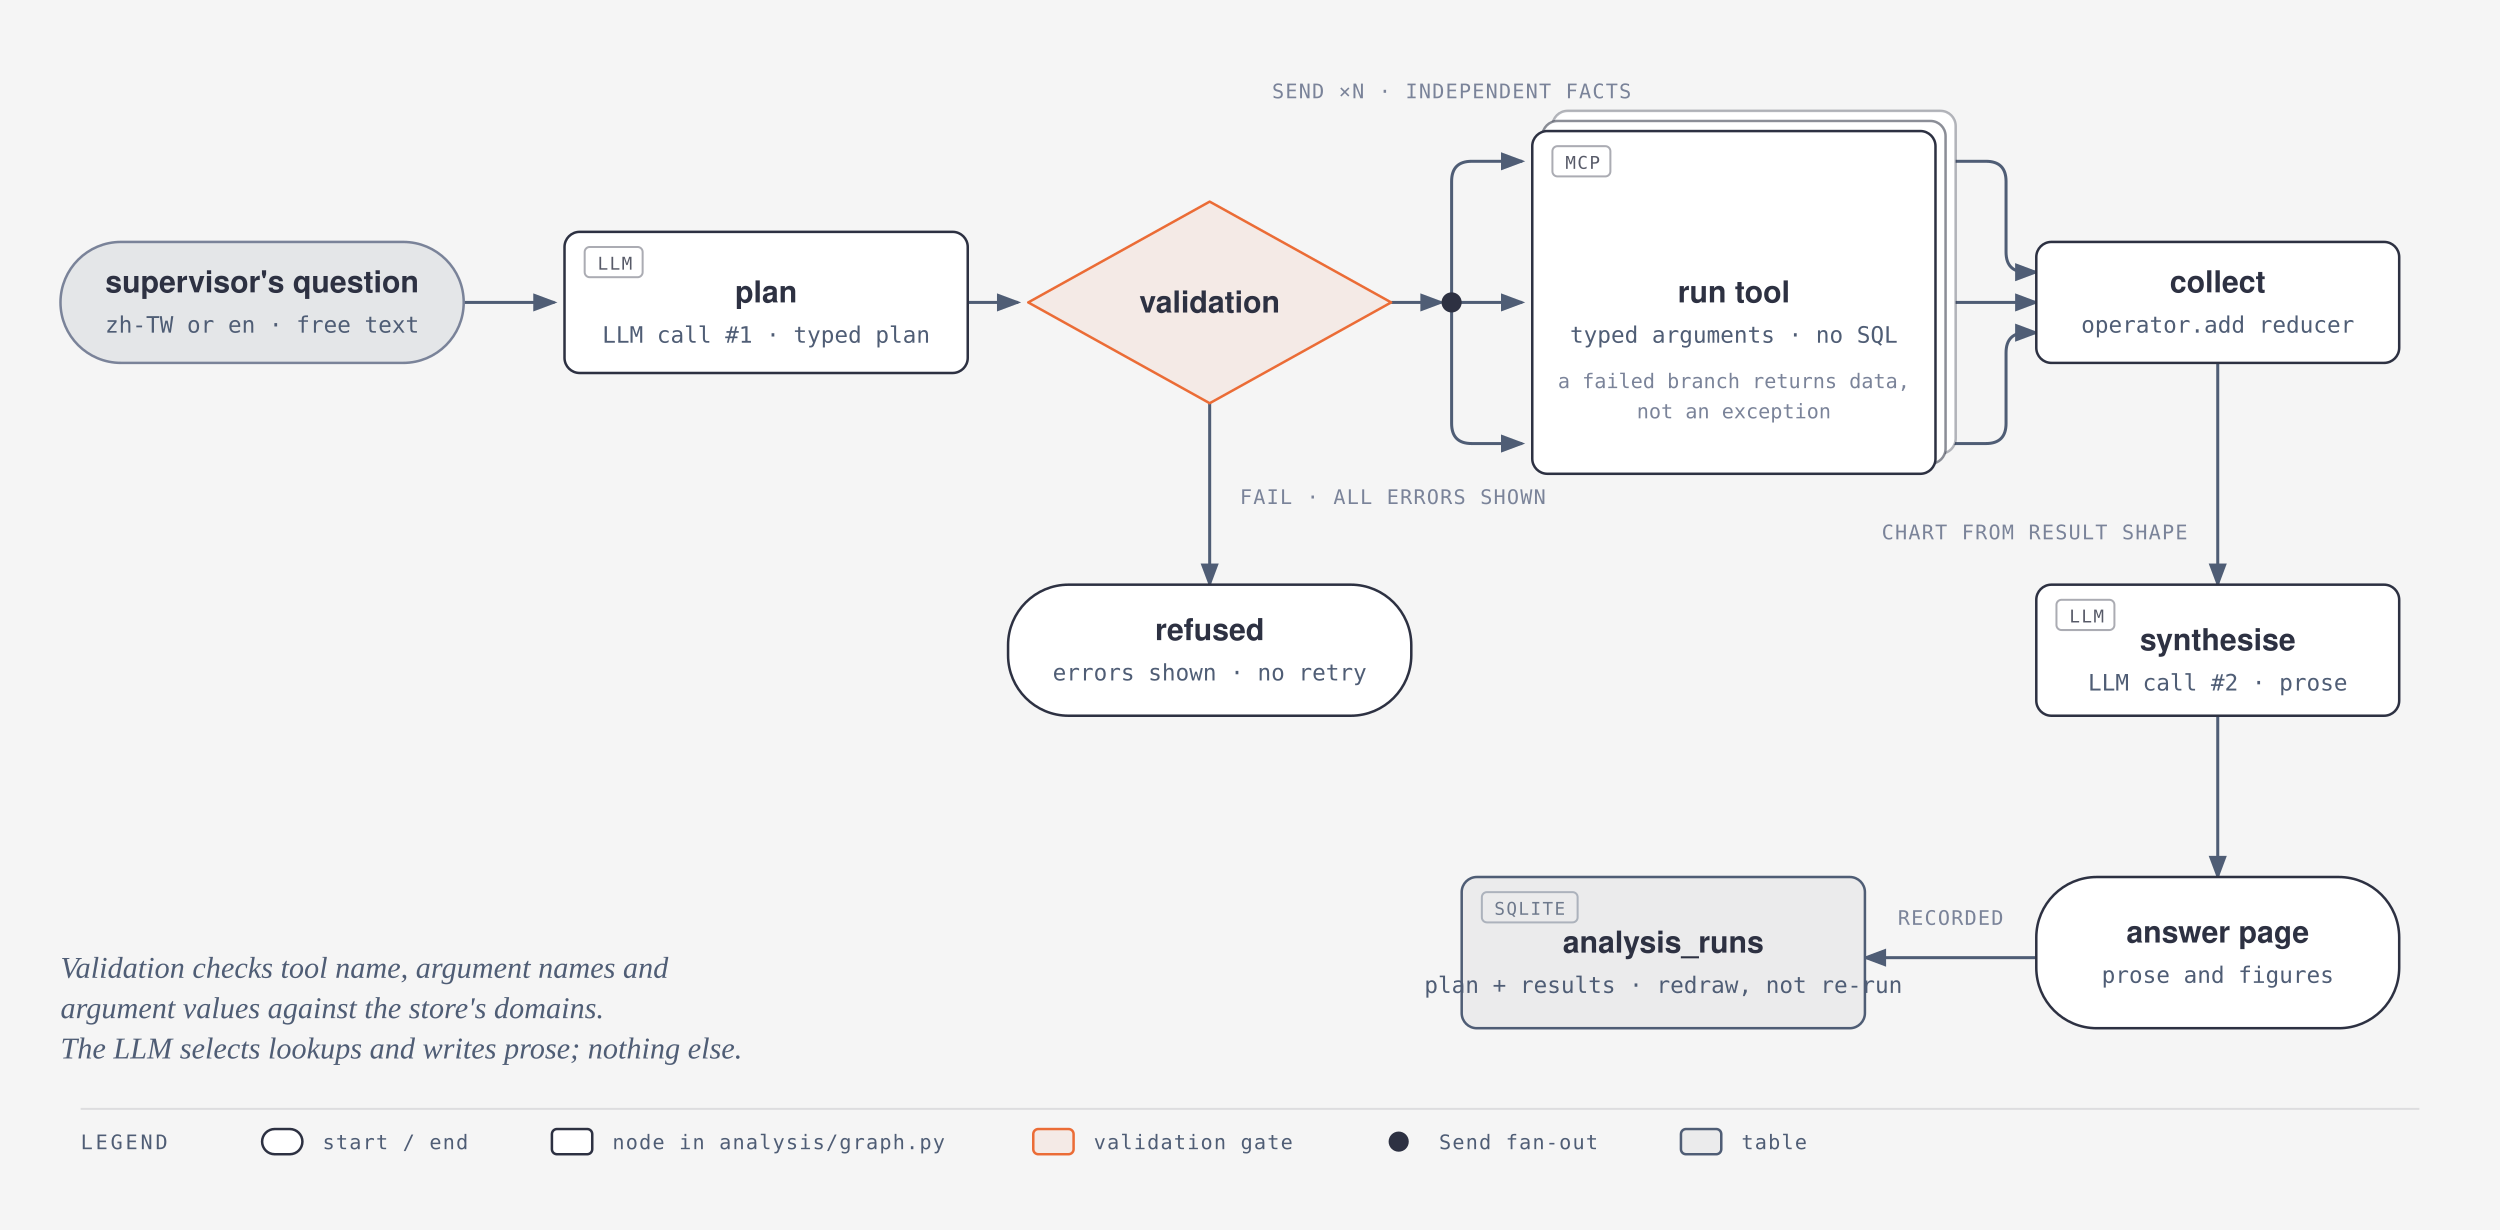
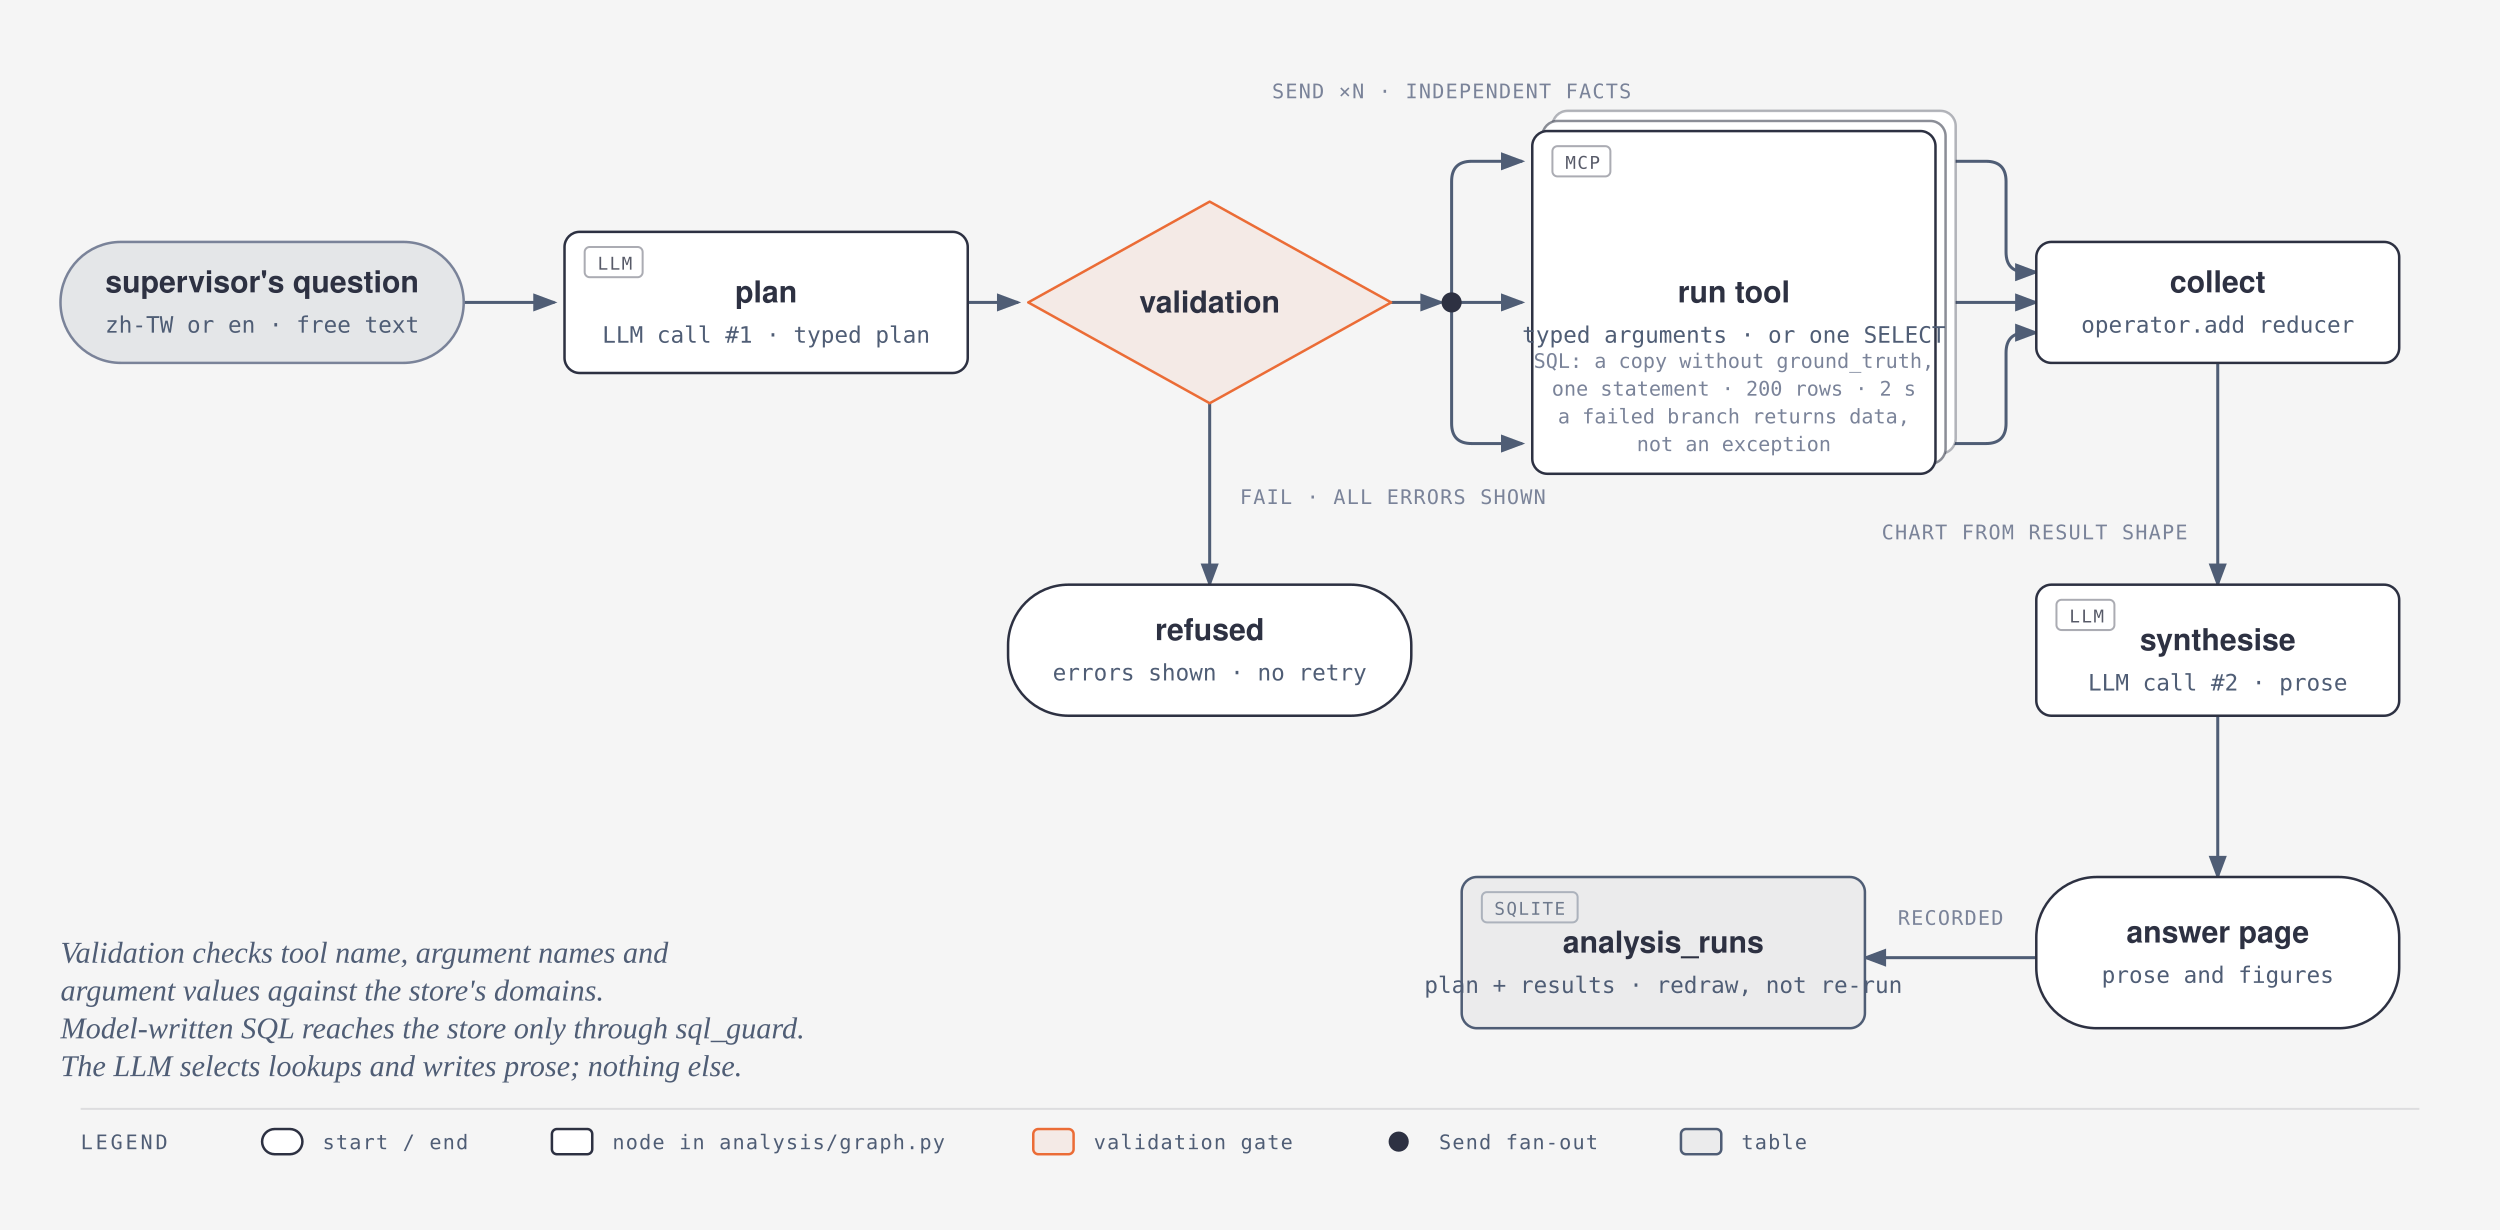
<svg xmlns="http://www.w3.org/2000/svg" viewBox="0 80 992 488" width="992" height="488" role="img" aria-labelledby="analysis-light-title analysis-light-desc" font-family="'Geist', -apple-system, 'PingFang TC', 'Noto Sans TC', 'Microsoft JhengHei', 'Segoe UI', Helvetica, Arial, sans-serif">
  <defs>
    <marker id="analysis-light-arrow" markerWidth="8" markerHeight="6" refX="7" refY="3" orient="auto">
      <polygon points="0 0, 8 3, 0 6" fill="#4f5d75" />
    </marker>
    <marker id="analysis-light-arrow-accent" markerWidth="8" markerHeight="6" refX="7" refY="3" orient="auto">
      <polygon points="0 0, 8 3, 0 6" fill="#eb6c36" />
    </marker>
  </defs>
  <rect x="0" y="80" width="992" height="488" fill="#f5f5f5" />
  <path d="M184,200 H220" fill="none" stroke="#4f5d75" stroke-width="1.2" marker-end="url(#analysis-light-arrow)" />
  <path d="M384,200 H404" fill="none" stroke="#4f5d75" stroke-width="1.2" marker-end="url(#analysis-light-arrow)" />
  <path d="M480,240 V312" fill="none" stroke="#4f5d75" stroke-width="1.2" marker-end="url(#analysis-light-arrow)" />
  <rect x="488" y="269" width="151" height="14" rx="2" fill="#f5f5f5" />
  <text x="492" y="280" fill="#7a8399" font-size="8" font-family="'Geist Mono', 'SF Mono', Menlo, Consolas, 'PingFang TC', 'Noto Sans TC', monospace" text-anchor="start" letter-spacing="0.06em">FAIL · ALL ERRORS SHOWN</text>
  <path d="M552,200 H572" fill="none" stroke="#4f5d75" stroke-width="1.2" marker-end="url(#analysis-light-arrow)" />
  <path d="M576,200 H604" fill="none" stroke="#4f5d75" stroke-width="1.2" marker-end="url(#analysis-light-arrow)" />
  <path d="M576,200 V152 Q576,144 584,144 H604" fill="none" stroke="#4f5d75" stroke-width="1.2" marker-end="url(#analysis-light-arrow)" />
  <path d="M576,200 V248 Q576,256 584,256 H604" fill="none" stroke="#4f5d75" stroke-width="1.2" marker-end="url(#analysis-light-arrow)" />
  <rect x="488" y="108" width="175" height="14" rx="2" fill="#f5f5f5" />
  <text x="576" y="119" fill="#7a8399" font-size="8" font-family="'Geist Mono', 'SF Mono', Menlo, Consolas, 'PingFang TC', 'Noto Sans TC', monospace" text-anchor="middle" letter-spacing="0.06em">SEND ×N · INDEPENDENT FACTS</text>
  <path d="M768,144 H788 Q796,144 796,152 V180 Q796,188 804,188 H808" fill="none" stroke="#4f5d75" stroke-width="1.2" marker-end="url(#analysis-light-arrow)" />
  <path d="M768,200 H808" fill="none" stroke="#4f5d75" stroke-width="1.2" marker-end="url(#analysis-light-arrow)" />
  <path d="M768,256 H788 Q796,256 796,248 V220 Q796,212 804,212 H808" fill="none" stroke="#4f5d75" stroke-width="1.2" marker-end="url(#analysis-light-arrow)" />
  <path d="M880,224 V312" fill="none" stroke="#4f5d75" stroke-width="1.2" marker-end="url(#analysis-light-arrow)" />
  <rect x="721" y="283" width="151" height="14" rx="2" fill="#f5f5f5" />
  <text x="868" y="294" fill="#7a8399" font-size="8" font-family="'Geist Mono', 'SF Mono', Menlo, Consolas, 'PingFang TC', 'Noto Sans TC', monospace" text-anchor="end" letter-spacing="0.06em">CHART FROM RESULT SHAPE</text>
  <path d="M880,364 V428" fill="none" stroke="#4f5d75" stroke-width="1.2" marker-end="url(#analysis-light-arrow)" />
  <path d="M808,460 H740" fill="none" stroke="#4f5d75" stroke-width="1.2" marker-end="url(#analysis-light-arrow)" />
  <rect x="745" y="436" width="58" height="14" rx="2" fill="#f5f5f5" />
  <text x="774" y="447" fill="#7a8399" font-size="8" font-family="'Geist Mono', 'SF Mono', Menlo, Consolas, 'PingFang TC', 'Noto Sans TC', monospace" text-anchor="middle" letter-spacing="0.06em">RECORDED</text>
  <rect x="24" y="176" width="160" height="48" rx="24" fill="#f5f5f5" />
  <rect x="24" y="176" width="160" height="48" rx="24" fill="rgba(79,93,117,0.10)" stroke="#7a8399" stroke-width="1" />
  <text x="104" y="196" fill="#2d3142" font-size="12" font-weight="600" font-family="'Geist', -apple-system, 'PingFang TC', 'Noto Sans TC', 'Microsoft JhengHei', 'Segoe UI', Helvetica, Arial, sans-serif" text-anchor="middle">supervisor's question</text>
  <text x="104" y="212" fill="#4f5d75" font-size="9" font-family="'Geist Mono', 'SF Mono', Menlo, Consolas, 'PingFang TC', 'Noto Sans TC', monospace" text-anchor="middle">zh-TW or en · free text</text>
  <rect x="224" y="172" width="160" height="56" rx="6" fill="#f5f5f5" />
  <rect x="224" y="172" width="160" height="56" rx="6" fill="#ffffff" stroke="#2d3142" stroke-width="1" />
  <rect x="232" y="178" width="23" height="12" rx="2" fill="transparent" stroke="#2d3142" stroke-opacity="0.4" stroke-width="0.8" />
  <text x="244" y="187" fill="#2d3142" fill-opacity="0.8" font-size="7" font-family="'Geist Mono', 'SF Mono', Menlo, Consolas, 'PingFang TC', 'Noto Sans TC', monospace" text-anchor="middle" letter-spacing="0.08em">LLM</text>
  <text x="304" y="200" fill="#2d3142" font-size="12" font-weight="600" font-family="'Geist', -apple-system, 'PingFang TC', 'Noto Sans TC', 'Microsoft JhengHei', 'Segoe UI', Helvetica, Arial, sans-serif" text-anchor="middle">plan</text>
  <text x="304" y="216" fill="#4f5d75" font-size="9" font-family="'Geist Mono', 'SF Mono', Menlo, Consolas, 'PingFang TC', 'Noto Sans TC', monospace" text-anchor="middle">LLM call #1 · typed plan</text>
  <polygon points="480,160 552,200 480,240 408,200" fill="#f5f5f5" />
  <polygon points="480,160 552,200 480,240 408,200" fill="rgba(235,108,54,0.08)" stroke="#eb6c36" stroke-width="1" stroke-linejoin="round" />
  <text x="480" y="204" fill="#2d3142" font-size="12" font-weight="600" font-family="'Geist', -apple-system, 'PingFang TC', 'Noto Sans TC', 'Microsoft JhengHei', 'Segoe UI', Helvetica, Arial, sans-serif" text-anchor="middle">validation</text>
  <rect x="400" y="312" width="160" height="52" rx="24" fill="#f5f5f5" />
  <rect x="400" y="312" width="160" height="52" rx="24" fill="#ffffff" stroke="#2d3142" stroke-width="1" />
  <text x="480" y="334" fill="#2d3142" font-size="12" font-weight="600" font-family="'Geist', -apple-system, 'PingFang TC', 'Noto Sans TC', 'Microsoft JhengHei', 'Segoe UI', Helvetica, Arial, sans-serif" text-anchor="middle">refused</text>
  <text x="480" y="350" fill="#4f5d75" font-size="9" font-family="'Geist Mono', 'SF Mono', Menlo, Consolas, 'PingFang TC', 'Noto Sans TC', monospace" text-anchor="middle">errors shown · no retry</text>
  <circle cx="576" cy="200" r="4" fill="#2d3142" />
  <rect x="616" y="124" width="160" height="136" rx="6" fill="#ffffff" stroke="#2d3142" stroke-opacity="0.35" stroke-width="1" />
  <rect x="612" y="128" width="160" height="136" rx="6" fill="#ffffff" stroke="#2d3142" stroke-opacity="0.55" stroke-width="1" />
  <rect x="608" y="132" width="160" height="136" rx="6" fill="#f5f5f5" />
  <rect x="608" y="132" width="160" height="136" rx="6" fill="#ffffff" stroke="#2d3142" stroke-width="1" />
  <rect x="616" y="138" width="23" height="12" rx="2" fill="transparent" stroke="#2d3142" stroke-opacity="0.4" stroke-width="0.8" />
  <text x="628" y="147" fill="#2d3142" fill-opacity="0.8" font-size="7" font-family="'Geist Mono', 'SF Mono', Menlo, Consolas, 'PingFang TC', 'Noto Sans TC', monospace" text-anchor="middle" letter-spacing="0.08em">MCP</text>
  <text x="688" y="200" fill="#2d3142" font-size="12" font-weight="600" font-family="'Geist', -apple-system, 'PingFang TC', 'Noto Sans TC', 'Microsoft JhengHei', 'Segoe UI', Helvetica, Arial, sans-serif" text-anchor="middle">run tool</text>
-   <text x="688" y="216" fill="#4f5d75" font-size="9" font-family="'Geist Mono', 'SF Mono', Menlo, Consolas, 'PingFang TC', 'Noto Sans TC', monospace" text-anchor="middle">typed arguments · no SQL</text>
-   <text x="688" y="234" fill="#7a8399" font-size="8" font-family="'Geist Mono', 'SF Mono', Menlo, Consolas, 'PingFang TC', 'Noto Sans TC', monospace" text-anchor="middle">a failed branch returns data,</text>
-   <text x="688" y="246" fill="#7a8399" font-size="8" font-family="'Geist Mono', 'SF Mono', Menlo, Consolas, 'PingFang TC', 'Noto Sans TC', monospace" text-anchor="middle">not an exception</text>
+   <text x="688" y="216" fill="#4f5d75" font-size="9" font-family="'Geist Mono', 'SF Mono', Menlo, Consolas, 'PingFang TC', 'Noto Sans TC', monospace" text-anchor="middle">typed arguments · or one SELECT</text>
+   <text x="688" y="226" fill="#7a8399" font-size="8" font-family="'Geist Mono', 'SF Mono', Menlo, Consolas, 'PingFang TC', 'Noto Sans TC', monospace" text-anchor="middle">SQL: a copy without ground_truth,</text>
+   <text x="688" y="237" fill="#7a8399" font-size="8" font-family="'Geist Mono', 'SF Mono', Menlo, Consolas, 'PingFang TC', 'Noto Sans TC', monospace" text-anchor="middle">one statement · 200 rows · 2 s</text>
+   <text x="688" y="248" fill="#7a8399" font-size="8" font-family="'Geist Mono', 'SF Mono', Menlo, Consolas, 'PingFang TC', 'Noto Sans TC', monospace" text-anchor="middle">a failed branch returns data,</text>
+   <text x="688" y="259" fill="#7a8399" font-size="8" font-family="'Geist Mono', 'SF Mono', Menlo, Consolas, 'PingFang TC', 'Noto Sans TC', monospace" text-anchor="middle">not an exception</text>
  <rect x="808" y="176" width="144" height="48" rx="6" fill="#f5f5f5" />
  <rect x="808" y="176" width="144" height="48" rx="6" fill="#ffffff" stroke="#2d3142" stroke-width="1" />
  <text x="880" y="196" fill="#2d3142" font-size="12" font-weight="600" font-family="'Geist', -apple-system, 'PingFang TC', 'Noto Sans TC', 'Microsoft JhengHei', 'Segoe UI', Helvetica, Arial, sans-serif" text-anchor="middle">collect</text>
  <text x="880" y="212" fill="#4f5d75" font-size="9" font-family="'Geist Mono', 'SF Mono', Menlo, Consolas, 'PingFang TC', 'Noto Sans TC', monospace" text-anchor="middle">operator.add reducer</text>
  <rect x="808" y="312" width="144" height="52" rx="6" fill="#f5f5f5" />
  <rect x="808" y="312" width="144" height="52" rx="6" fill="#ffffff" stroke="#2d3142" stroke-width="1" />
  <rect x="816" y="318" width="23" height="12" rx="2" fill="transparent" stroke="#2d3142" stroke-opacity="0.4" stroke-width="0.8" />
  <text x="828" y="327" fill="#2d3142" fill-opacity="0.8" font-size="7" font-family="'Geist Mono', 'SF Mono', Menlo, Consolas, 'PingFang TC', 'Noto Sans TC', monospace" text-anchor="middle" letter-spacing="0.08em">LLM</text>
  <text x="880" y="338" fill="#2d3142" font-size="12" font-weight="600" font-family="'Geist', -apple-system, 'PingFang TC', 'Noto Sans TC', 'Microsoft JhengHei', 'Segoe UI', Helvetica, Arial, sans-serif" text-anchor="middle">synthesise</text>
  <text x="880" y="354" fill="#4f5d75" font-size="9" font-family="'Geist Mono', 'SF Mono', Menlo, Consolas, 'PingFang TC', 'Noto Sans TC', monospace" text-anchor="middle">LLM call #2 · prose</text>
  <rect x="808" y="428" width="144" height="60" rx="24" fill="#f5f5f5" />
  <rect x="808" y="428" width="144" height="60" rx="24" fill="#ffffff" stroke="#2d3142" stroke-width="1" />
  <text x="880" y="454" fill="#2d3142" font-size="12" font-weight="600" font-family="'Geist', -apple-system, 'PingFang TC', 'Noto Sans TC', 'Microsoft JhengHei', 'Segoe UI', Helvetica, Arial, sans-serif" text-anchor="middle">answer page</text>
  <text x="880" y="470" fill="#4f5d75" font-size="9" font-family="'Geist Mono', 'SF Mono', Menlo, Consolas, 'PingFang TC', 'Noto Sans TC', monospace" text-anchor="middle">prose and figures</text>
  <rect x="580" y="428" width="160" height="60" rx="6" fill="#f5f5f5" />
  <rect x="580" y="428" width="160" height="60" rx="6" fill="rgba(45,49,66,0.05)" stroke="#4f5d75" stroke-width="1" />
  <rect x="588" y="434" width="38" height="12" rx="2" fill="transparent" stroke="#4f5d75" stroke-opacity="0.4" stroke-width="0.8" />
  <text x="607" y="443" fill="#4f5d75" fill-opacity="0.8" font-size="7" font-family="'Geist Mono', 'SF Mono', Menlo, Consolas, 'PingFang TC', 'Noto Sans TC', monospace" text-anchor="middle" letter-spacing="0.08em">SQLITE</text>
  <text x="660" y="458" fill="#2d3142" font-size="12" font-weight="600" font-family="'Geist', -apple-system, 'PingFang TC', 'Noto Sans TC', 'Microsoft JhengHei', 'Segoe UI', Helvetica, Arial, sans-serif" text-anchor="middle">analysis_runs</text>
  <text x="660" y="474" fill="#4f5d75" font-size="9" font-family="'Geist Mono', 'SF Mono', Menlo, Consolas, 'PingFang TC', 'Noto Sans TC', monospace" text-anchor="middle">plan + results · redraw, not re-run</text>
-   <text x="24" y="468" fill="#4f5d75" font-size="12" font-style="italic" font-family="Georgia, 'Times New Roman', serif" text-anchor="start">Validation checks tool name, argument names and</text>
-   <text x="24" y="484" fill="#4f5d75" font-size="12" font-style="italic" font-family="Georgia, 'Times New Roman', serif" text-anchor="start">argument values against the store's domains.</text>
-   <text x="24" y="500" fill="#4f5d75" font-size="12" font-style="italic" font-family="Georgia, 'Times New Roman', serif" text-anchor="start">The LLM selects lookups and writes prose; nothing else.</text>
+   <text x="24" y="462" fill="#4f5d75" font-size="12" font-style="italic" font-family="Georgia, 'Times New Roman', serif" text-anchor="start">Validation checks tool name, argument names and</text>
+   <text x="24" y="477" fill="#4f5d75" font-size="12" font-style="italic" font-family="Georgia, 'Times New Roman', serif" text-anchor="start">argument values against the store's domains.</text>
+   <text x="24" y="492" fill="#4f5d75" font-size="12" font-style="italic" font-family="Georgia, 'Times New Roman', serif" text-anchor="start">Model-written SQL reaches the store only through sql_guard.</text>
+   <text x="24" y="507" fill="#4f5d75" font-size="12" font-style="italic" font-family="Georgia, 'Times New Roman', serif" text-anchor="start">The LLM selects lookups and writes prose; nothing else.</text>
  <line x1="32" y1="520" x2="960" y2="520" stroke="rgba(45,49,66,0.12)" stroke-width="0.8" />
  <text x="32" y="536" fill="#4f5d75" font-size="8" font-family="'Geist Mono', 'SF Mono', Menlo, Consolas, 'PingFang TC', 'Noto Sans TC', monospace" letter-spacing="0.14em">LEGEND</text>
  <rect x="104" y="528" width="16" height="10" rx="5" fill="#ffffff" stroke="#2d3142" stroke-width="1" />
  <text x="128" y="536" fill="#4f5d75" font-size="8" font-family="'Geist Mono', 'SF Mono', Menlo, Consolas, 'PingFang TC', 'Noto Sans TC', monospace" letter-spacing="0.06em">start / end</text>
  <rect x="219" y="528" width="16" height="10" rx="2" fill="#ffffff" stroke="#2d3142" stroke-width="1" />
  <text x="243" y="536" fill="#4f5d75" font-size="8" font-family="'Geist Mono', 'SF Mono', Menlo, Consolas, 'PingFang TC', 'Noto Sans TC', monospace" letter-spacing="0.06em">node in analysis/graph.py</text>
  <rect x="410" y="528" width="16" height="10" rx="2" fill="rgba(235,108,54,0.08)" stroke="#eb6c36" stroke-width="1" />
  <text x="434" y="536" fill="#4f5d75" font-size="8" font-family="'Geist Mono', 'SF Mono', Menlo, Consolas, 'PingFang TC', 'Noto Sans TC', monospace" letter-spacing="0.06em">validation gate</text>
  <circle cx="555" cy="533" r="4" fill="#2d3142" />
  <text x="571" y="536" fill="#4f5d75" font-size="8" font-family="'Geist Mono', 'SF Mono', Menlo, Consolas, 'PingFang TC', 'Noto Sans TC', monospace" letter-spacing="0.06em">Send fan-out</text>
  <rect x="667" y="528" width="16" height="10" rx="2" fill="rgba(45,49,66,0.05)" stroke="#4f5d75" stroke-width="1" />
  <text x="691" y="536" fill="#4f5d75" font-size="8" font-family="'Geist Mono', 'SF Mono', Menlo, Consolas, 'PingFang TC', 'Noto Sans TC', monospace" letter-spacing="0.06em">table</text>
</svg>
